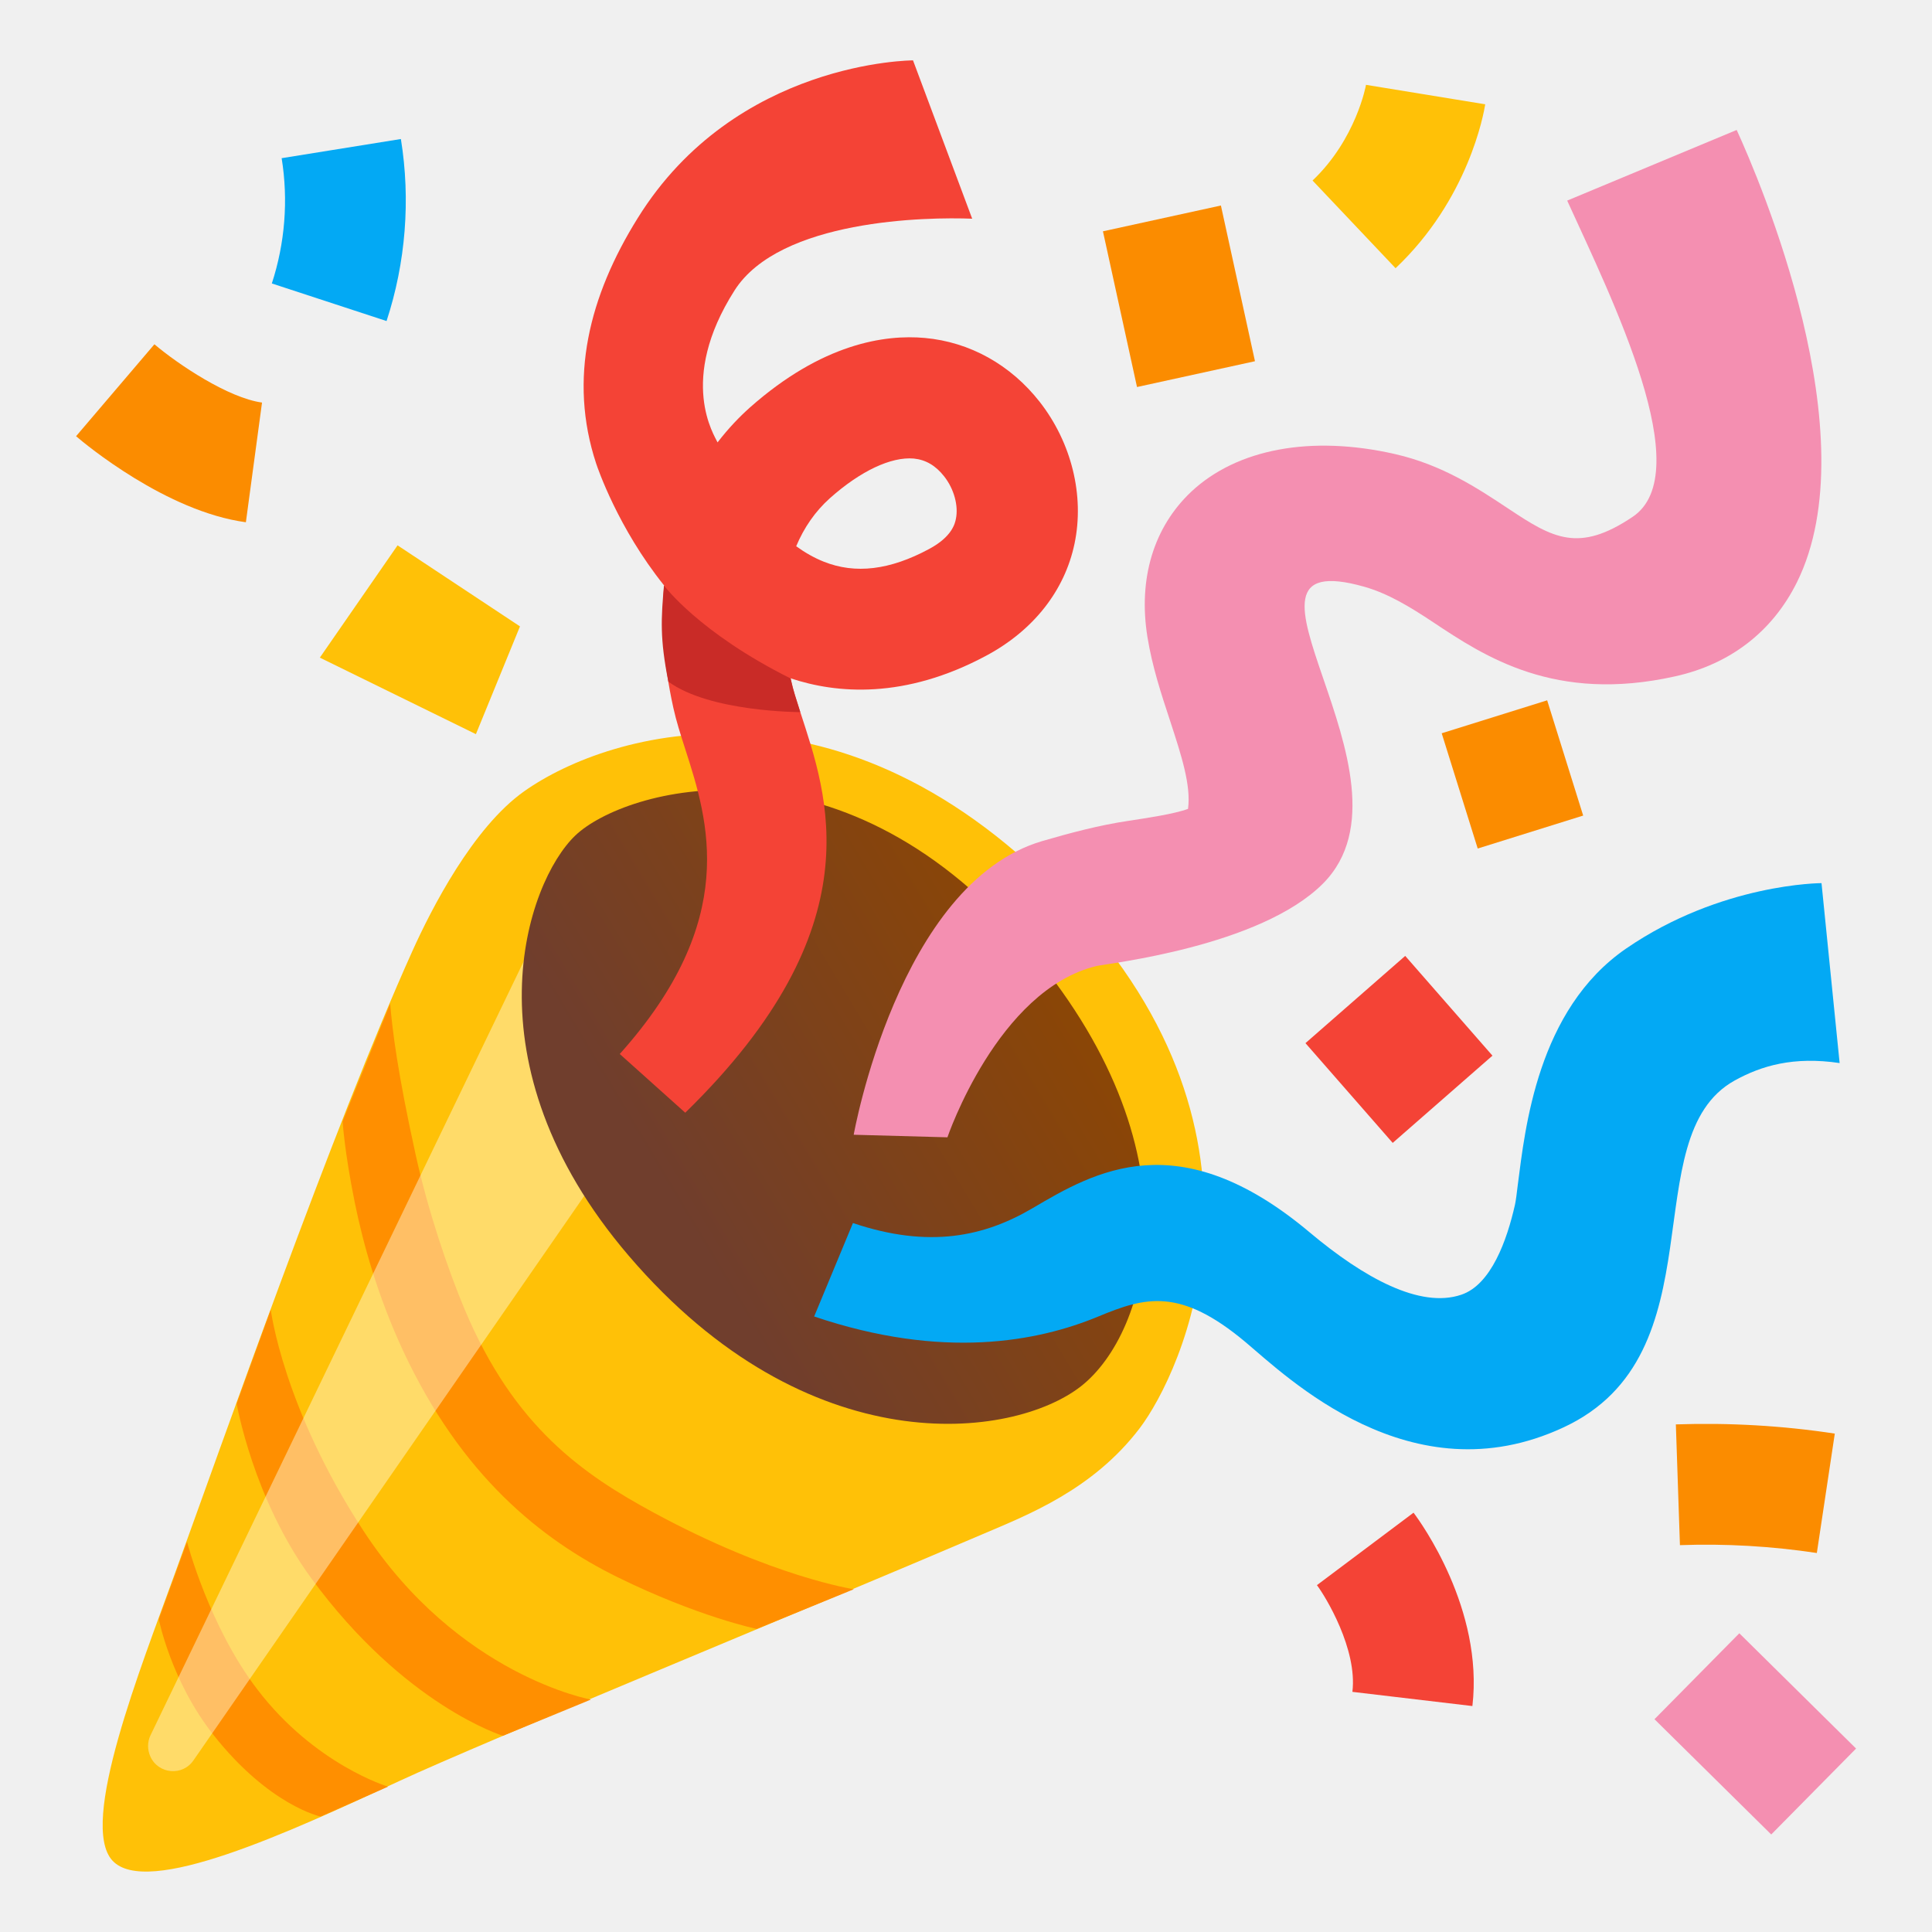
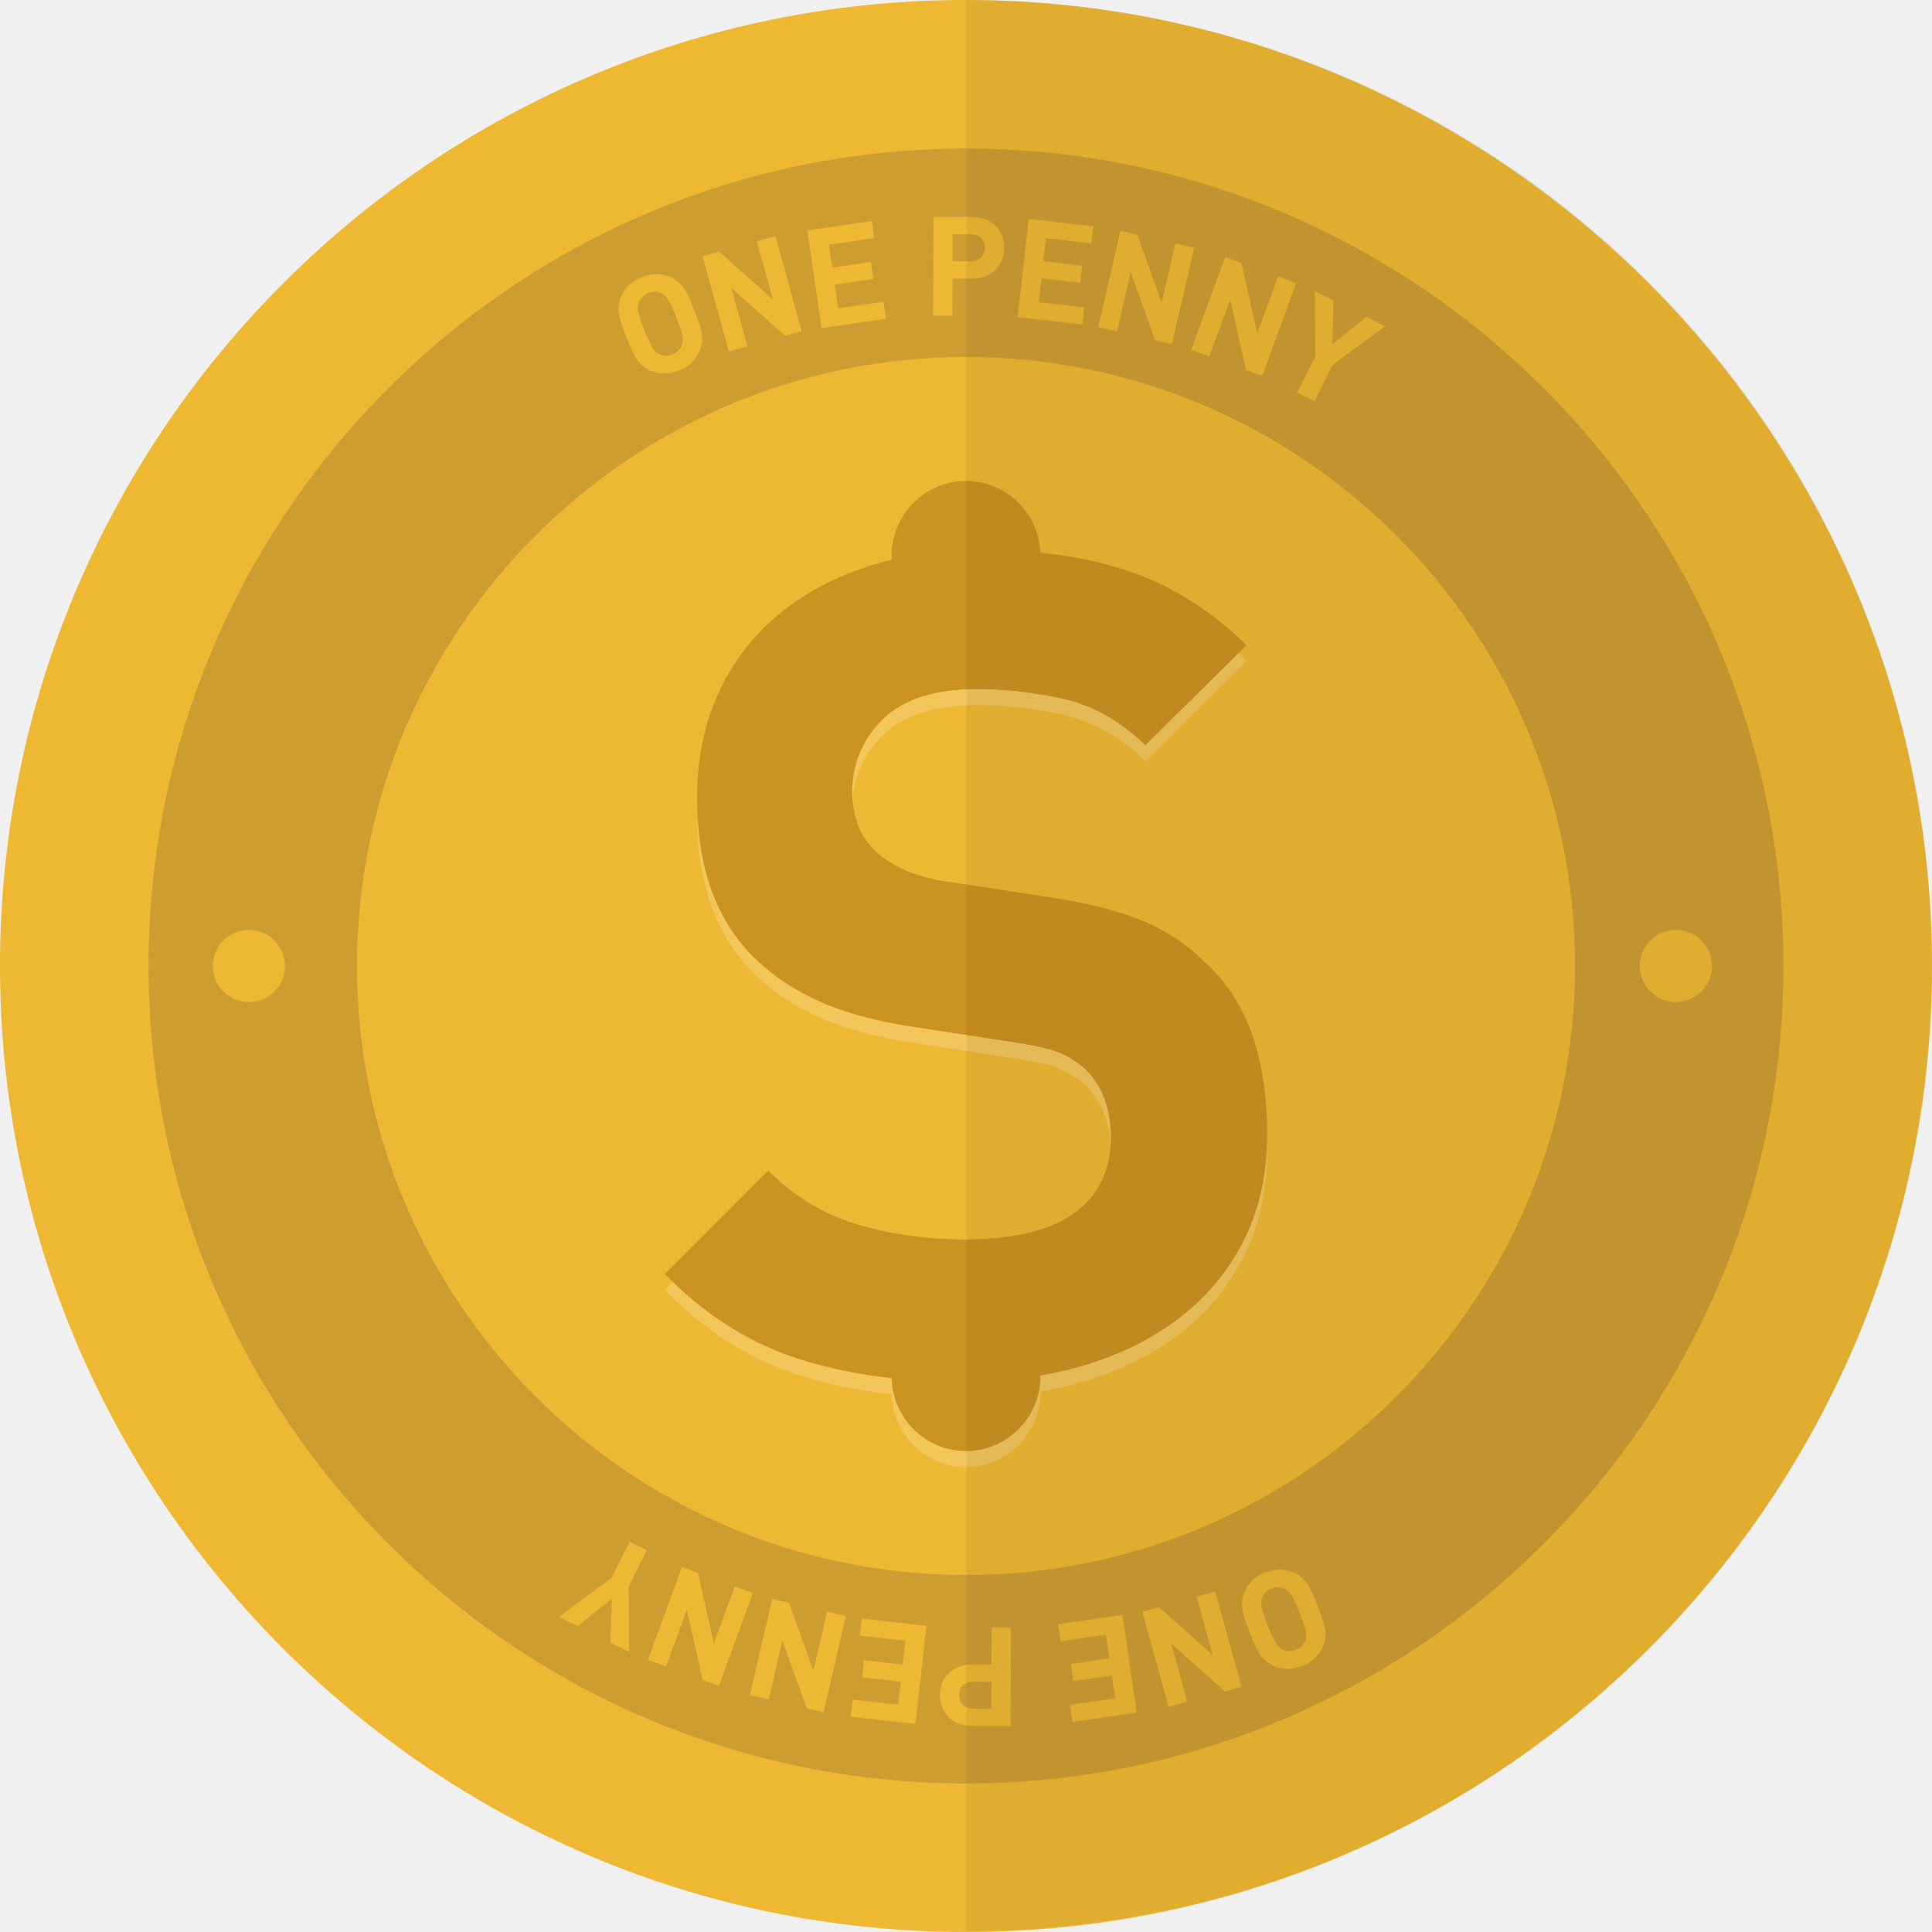
- <svg xmlns="http://www.w3.org/2000/svg" enable-background="new 0 0 128 128" viewBox="0 0 128 128">
-   <linearGradient id="a" gradientUnits="userSpaceOnUse" x1="74.384" x2="44.617" y1="61.839" y2="79.699">
-     <stop offset=".024" stop-color="#8f4700" />
-     <stop offset="1" stop-color="#703e2d" />
-   </linearGradient>
-   <path d="m7.45 123.27c2.27 2.46 11.62-1.83 19-5.27 5.53-2.57 27.66-11.65 38.66-16.36 2.97-1.27 7.29-2.93 10.4-7.02 2.76-3.64 10.08-19.1-4.66-34.76-14.96-15.9-30.37-11.51-36.13-7.43-3.39 2.4-6.15 7.81-7.39 10.56-5.24 11.62-12.71 32.91-15.75 41.28-2.23 6.17-6.38 16.56-4.13 19z" fill="#ffc107" />
-   <g fill="#ff8f00">
-     <path d="m25.85 66.49c.14 1.74.49 4.57 1.69 10.02.82 3.74 2.16 7.66 3.25 10.25 3.27 7.79 7.86 10.93 12.51 13.45 7.9 4.28 13.27 5.08 13.27 5.08l-6.44 2.63s-3.9-.81-9.22-3.43c-5.07-2.5-10.35-6.73-14.21-15.01-1.67-3.59-2.64-7.07-3.2-9.83-.69-3.42-.8-5.36-.8-5.36z" />
-     <path d="m17.94 86.77s.8 6.49 6.16 14.68c6.28 9.58 15.05 11.15 15.05 11.15l-5.83 2.4s-6.51-1.99-12.7-10.44c-3.86-5.27-4.94-11.57-4.94-11.57z" />
-     <path d="m12.39 102.15s1.46 5.6 4.66 9.78c3.81 4.99 8.66 6.44 8.66 6.44l-4.47 1.98s-3.39-.71-7.1-5.41c-2.82-3.57-3.62-7.67-3.62-7.67z" />
+ <svg xmlns="http://www.w3.org/2000/svg" height="800px" width="800px" version="1.1" id="_x35_" viewBox="0 0 512 512" xml:space="preserve">
+   <g>
+     <g>
+       <path style="fill:#EFB832;" d="M256,512C114.841,512,0,397.159,0,256S114.841,0,256,0s256,114.841,256,256S397.159,512,256,512z" />
+       <g style="opacity:0.2;">
+         <g>
+           <path style="fill:#FFFFFF;" d="M331.858,278.511c-2.639-7.713-6.907-14.208-12.786-19.487      c-4.679-4.679-10.266-8.329-16.762-10.969c-6.496-2.639-14.723-4.679-24.68-6.102l-1.92-0.291l-23.978-3.668      c-4.662-0.6-8.57-1.628-11.723-3.051c-1.32-0.583-2.554-1.234-3.719-1.936c-1.611-0.977-3.051-2.057-4.353-3.24      c-2.245-2.228-3.805-4.662-4.73-7.301c-0.908-2.639-1.371-5.382-1.371-8.227c0-7.524,2.691-13.968,8.073-19.35      c0.737-0.737,1.525-1.423,2.382-2.04c5.348-4.028,12.94-6.033,22.761-6.033c5.33,0,10.883,0.48,16.659,1.457      c1.936,0.326,3.891,0.703,5.879,1.131c7.918,1.731,15.237,5.844,21.938,12.34l26.806-26.514      c-9.341-9.135-19.59-15.631-30.765-19.487c-7.164-2.468-15.133-4.165-23.875-5.039c-4.884-0.514-10.026-0.754-15.425-0.754      c-8.638,0-16.642,0.874-23.978,2.639c-2.657,0.634-5.227,1.371-7.713,2.245c-9.341,3.24-17.259,7.764-23.755,13.54      c-6.496,5.793-11.484,12.7-14.928,20.721c-3.462,8.021-5.176,16.917-5.176,26.669c0,18.476,5.176,32.702,15.528,42.642      c4.885,4.679,10.66,8.484,17.362,11.432c5.296,2.314,11.5,4.165,18.681,5.519c1.937,0.377,3.925,0.72,5.999,1.028l25.897,3.959      c2.913,0.428,5.416,0.891,7.524,1.371c1.868,0.446,3.428,0.891,4.662,1.371c2.639,1.011,5.073,2.537,7.318,4.559      c4.456,4.473,6.701,10.472,6.701,17.979c0,8.741-3.256,15.442-9.752,20.104c-2.502,1.817-5.484,3.274-8.929,4.37      c-5.484,1.765-12.151,2.639-20.018,2.639c-6.684,0-13.163-0.6-19.402-1.8c-3.034-0.583-5.999-1.303-8.929-2.159      c-8.929-2.639-16.848-7.404-23.755-14.311l-27.423,27.405c10.558,10.78,22.281,18.236,35.187,22.401      c7.678,2.485,15.991,4.216,24.938,5.21c6.067,0.686,12.443,1.029,19.093,1.029c7.061,0,13.831-0.566,20.31-1.714      c3.942-0.686,7.781-1.594,11.517-2.708c9.855-2.931,18.373-7.198,25.589-12.786c7.216-5.587,12.854-12.443,16.917-20.567      c4.062-8.124,6.085-17.465,6.085-28.022C335.817,294.964,334.497,286.24,331.858,278.511z" />
+         </g>
+         <path style="fill:#FFFFFF;" d="M275.71,151.407v36.866c-5.776-0.977-11.329-1.457-16.659-1.457     c-9.821,0-17.413,2.005-22.761,6.033v-41.442c0-10.849,8.878-19.71,19.71-19.71c5.416,0,10.352,2.211,13.917,5.793     c3.428,3.411,5.605,8.073,5.776,13.214C275.71,150.944,275.71,151.167,275.71,151.407z" />
+         <path style="fill:#FFFFFF;" d="M275.71,241.662v40.054c-2.108-0.48-4.61-0.943-7.524-1.371l-25.897-3.959     c-2.074-0.309-4.062-0.651-5.999-1.028v-42.351c1.165,0.703,2.399,1.354,3.719,1.936c3.154,1.423,7.061,2.451,11.723,3.051     L275.71,241.662z" />
+         <path style="fill:#FFFFFF;" d="M255.692,332.739c7.867,0,14.534-0.874,20.018-2.639v38.974c0,10.832-8.861,19.71-19.71,19.71     c-10.695,0-19.487-8.655-19.693-19.299c-0.017-0.137-0.017-0.274-0.017-0.411v-38.135     C242.529,332.139,249.007,332.739,255.692,332.739z" />
+       </g>
+       <g style="opacity:0.5;">
+         <path style="fill:#AE8132;" d="M256.001,472.633c-119.452,0-216.633-97.181-216.633-216.633s97.18-216.633,216.633-216.633     c119.452,0,216.633,97.18,216.633,216.633S375.453,472.633,256.001,472.633z M256.001,94.604     c-88.994,0-161.396,72.402-161.396,161.396s72.402,161.396,161.396,161.396c88.994,0,161.396-72.402,161.396-161.396     S344.994,94.604,256.001,94.604z" />
+       </g>
+       <g>
+         <path style="fill:#EFB832;" d="M184,82.265c0.458,1.164,0.856,2.222,1.187,3.17c0.334,0.946,0.576,1.846,0.725,2.697     c0.15,0.847,0.19,1.669,0.117,2.461c-0.069,0.789-0.291,1.617-0.664,2.474c-0.497,1.144-1.183,2.144-2.057,3.002     c-0.874,0.854-2.02,1.563-3.434,2.118c-1.411,0.555-2.736,0.819-3.972,0.791c-1.236-0.028-2.425-0.287-3.572-0.786     c-0.855-0.376-1.579-0.827-2.17-1.359c-0.593-0.529-1.119-1.161-1.572-1.89c-0.461-0.729-0.888-1.553-1.29-2.473     c-0.405-0.924-0.833-1.965-1.291-3.129c-0.456-1.162-0.851-2.217-1.183-3.166c-0.336-0.95-0.582-1.846-0.745-2.692     c-0.16-0.841-0.208-1.661-0.134-2.453c0.069-0.791,0.293-1.617,0.664-2.474c0.499-1.144,1.189-2.146,2.077-3.009     c0.885-0.861,2.034-1.568,3.45-2.123c1.414-0.558,2.733-0.819,3.957-0.786c1.221,0.031,2.408,0.295,3.552,0.791     c0.857,0.373,1.581,0.829,2.172,1.359c0.591,0.532,1.118,1.161,1.59,1.884c0.469,0.724,0.905,1.548,1.307,2.466     C183.114,80.06,183.547,81.104,184,82.265z M179.247,84.134c-0.458-1.162-0.86-2.116-1.204-2.861     c-0.347-0.745-0.665-1.35-0.954-1.817c-0.289-0.467-0.566-0.825-0.836-1.07c-0.27-0.253-0.567-0.459-0.893-0.619     c-0.495-0.255-1.047-0.396-1.653-0.437c-0.608-0.039-1.241,0.074-1.902,0.336c-0.66,0.257-1.205,0.611-1.622,1.05     c-0.419,0.444-0.736,0.926-0.947,1.457c-0.128,0.343-0.208,0.697-0.233,1.062c-0.028,0.365,0.011,0.817,0.117,1.356     c0.108,0.538,0.294,1.195,0.559,1.973c0.268,0.778,0.629,1.749,1.088,2.912c0.456,1.162,0.851,2.119,1.187,2.867     c0.334,0.753,0.645,1.354,0.929,1.81s0.559,0.807,0.826,1.055c0.272,0.252,0.569,0.454,0.898,0.618     c0.514,0.241,1.08,0.39,1.694,0.438c0.611,0.05,1.246-0.056,1.91-0.318c0.659-0.26,1.198-0.613,1.612-1.068     c0.412-0.453,0.715-0.941,0.904-1.461c0.13-0.341,0.208-0.695,0.236-1.06c0.026-0.367-0.009-0.813-0.112-1.34     c-0.101-0.525-0.279-1.177-0.534-1.961C180.059,86.273,179.704,85.297,179.247,84.134z" />
+         <path style="fill:#EFB832;" d="M208.075,89.001l-14.273-12.715l4.284,15.481l-4.922,1.363l-6.984-25.224l4.395-1.215     l14.263,12.682l-4.276-15.446l4.927-1.361l6.981,25.22L208.075,89.001z" />
+         <path style="fill:#EFB832;" d="M217.723,86.957l-3.763-25.9l17.059-2.478l0.655,4.511l-12.002,1.744l0.88,6.072l10.224-1.482     l0.652,4.506l-10.219,1.486l0.915,6.295l12.004-1.744l0.657,4.508L217.723,86.957z" />
+         <path style="fill:#EFB832;" d="M266.141,65.704c-0.005,1.105-0.205,2.15-0.602,3.141c-0.396,0.993-0.962,1.859-1.7,2.604     c-0.738,0.744-1.649,1.33-2.728,1.753c-1.081,0.428-2.293,0.637-3.638,0.632l-5.039-0.022l-0.038,9.852l-5.108-0.018     l0.101-26.174l10.144,0.04c1.348,0.005,2.562,0.224,3.64,0.657c1.076,0.431,1.979,1.026,2.712,1.774     c0.731,0.752,1.293,1.624,1.68,2.617C265.954,63.557,266.144,64.599,266.141,65.704z M261.031,65.686     c0.006-1.078-0.329-1.95-1-2.613c-0.671-0.665-1.596-1.002-2.771-1.003l-4.78-0.02l-0.026,7.165l4.78,0.02     c1.173,0.004,2.101-0.316,2.776-0.962C260.685,67.627,261.027,66.764,261.031,65.686z" />
+         <path style="fill:#EFB832;" d="M269.683,84.046l2.934-26.005l17.129,1.93l-0.51,4.529l-12.054-1.357l-0.686,6.1l10.263,1.155     l-0.512,4.531l-10.264-1.158l-0.712,6.319l12.054,1.357l-0.51,4.531L269.683,84.046z" />
+         <path style="fill:#EFB832;" d="M306.119,90.148l-6.472-17.989l-3.624,15.652l-4.979-1.154l5.906-25.498l4.439,1.029l6.484,17.953     l3.615-15.613l4.979,1.154l-5.904,25.496L306.119,90.148z" />
+         <path style="fill:#EFB832;" d="M330.211,98.029l-4.201-18.647l-5.531,15.08l-4.798-1.762l9.015-24.567l4.277,1.571l4.212,18.615     l5.521-15.048l4.796,1.762l-9.015,24.572L330.211,98.029z" />
+         <path style="fill:#EFB832;" d="M353.133,96.742l-4.795,9.6l-4.539-2.264l4.795-9.604l-0.141-17.323l4.964,2.478l-0.337,11.622     l9.022-7.288l4.964,2.478L353.133,96.742z" />
+       </g>
+       <g>
+         <path style="fill:#EFB832;" d="M331.201,432.648c-0.458-1.165-0.856-2.222-1.187-3.17c-0.334-0.946-0.576-1.846-0.725-2.697     c-0.149-0.846-0.19-1.669-0.117-2.46c0.069-0.789,0.291-1.617,0.664-2.475c0.497-1.144,1.183-2.144,2.057-3.002     c0.874-0.854,2.02-1.563,3.434-2.118c1.412-0.555,2.736-0.819,3.972-0.791c1.237,0.028,2.425,0.287,3.572,0.786     c0.855,0.376,1.579,0.827,2.17,1.359c0.593,0.529,1.118,1.161,1.572,1.89c0.461,0.729,0.888,1.553,1.29,2.473     c0.405,0.924,0.832,1.965,1.291,3.129c0.456,1.162,0.851,2.217,1.183,3.165c0.336,0.95,0.582,1.846,0.745,2.692     c0.16,0.841,0.208,1.661,0.134,2.453c-0.069,0.792-0.293,1.617-0.664,2.474c-0.499,1.144-1.189,2.146-2.077,3.01     c-0.885,0.861-2.034,1.568-3.45,2.123c-1.414,0.558-2.733,0.819-3.957,0.786c-1.221-0.031-2.408-0.294-3.552-0.792     c-0.857-0.373-1.582-0.829-2.172-1.359c-0.591-0.532-1.119-1.161-1.59-1.884c-0.469-0.724-0.905-1.548-1.307-2.466     C332.087,434.852,331.655,433.808,331.201,432.648z M335.954,430.778c0.458,1.162,0.86,2.116,1.204,2.861     c0.347,0.745,0.665,1.35,0.954,1.817c0.289,0.467,0.566,0.825,0.836,1.071c0.27,0.253,0.567,0.459,0.893,0.619     c0.495,0.256,1.047,0.396,1.653,0.437c0.608,0.039,1.241-0.073,1.902-0.336c0.659-0.257,1.204-0.611,1.622-1.05     c0.42-0.444,0.736-0.926,0.947-1.457c0.128-0.343,0.208-0.697,0.234-1.062c0.028-0.365-0.011-0.817-0.117-1.355     c-0.108-0.539-0.294-1.195-0.559-1.973c-0.267-0.778-0.629-1.749-1.088-2.912c-0.456-1.162-0.851-2.119-1.187-2.867     c-0.334-0.753-0.645-1.353-0.929-1.81c-0.284-0.456-0.559-0.807-0.826-1.055c-0.272-0.252-0.569-0.454-0.898-0.618     c-0.514-0.241-1.08-0.39-1.694-0.438c-0.611-0.05-1.246,0.056-1.91,0.318c-0.659,0.26-1.198,0.613-1.612,1.068     c-0.412,0.453-0.715,0.941-0.905,1.461c-0.13,0.341-0.208,0.695-0.236,1.06c-0.026,0.367,0.009,0.813,0.112,1.34     c0.101,0.525,0.279,1.177,0.534,1.961C335.143,428.639,335.498,429.616,335.954,430.778z" />
+         <path style="fill:#EFB832;" d="M307.126,425.912l14.273,12.715l-4.284-15.481l4.922-1.363l6.984,25.224l-4.395,1.215     l-14.263-12.682l4.276,15.446l-4.927,1.361l-6.981-25.22L307.126,425.912z" />
+         <path style="fill:#EFB832;" d="M297.479,427.955l3.763,25.9l-17.059,2.478l-0.655-4.511l12.002-1.744l-0.88-6.072l-10.224,1.482     l-0.652-4.506l10.219-1.486l-0.915-6.295l-12.004,1.744l-0.657-4.508L297.479,427.955z" />
+         <path style="fill:#EFB832;" d="M249.06,449.208c0.005-1.105,0.205-2.15,0.602-3.141c0.396-0.993,0.962-1.859,1.7-2.603     c0.738-0.744,1.649-1.33,2.728-1.753c1.081-0.428,2.293-0.637,3.638-0.632l5.038,0.022l0.038-9.852l5.108,0.018l-0.101,26.174     l-10.144-0.04c-1.348-0.005-2.562-0.224-3.64-0.657c-1.076-0.431-1.979-1.026-2.712-1.774c-0.731-0.752-1.293-1.624-1.68-2.617     C249.248,451.355,249.058,450.313,249.06,449.208z M254.171,449.226c-0.006,1.078,0.329,1.95,1,2.613     c0.671,0.665,1.596,1.001,2.771,1.003l4.78,0.02l0.026-7.165l-4.78-0.02c-1.172-0.004-2.101,0.316-2.776,0.962     C254.516,447.285,254.174,448.148,254.171,449.226z" />
+         <path style="fill:#EFB832;" d="M245.519,430.866l-2.934,26.005l-17.129-1.93l0.51-4.529l12.054,1.357l0.686-6.1l-10.264-1.155     l0.512-4.531l10.264,1.158l0.712-6.319l-12.054-1.357l0.51-4.531L245.519,430.866z" />
+         <path style="fill:#EFB832;" d="M209.083,424.764l6.472,17.989l3.624-15.652l4.979,1.154l-5.906,25.498l-4.439-1.029     l-6.484-17.953l-3.615,15.613l-4.979-1.154l5.904-25.496L209.083,424.764z" />
+         <path style="fill:#EFB832;" d="M184.991,416.883l4.2,18.647l5.531-15.08l4.798,1.762l-9.015,24.567l-4.277-1.571l-4.213-18.616     l-5.521,15.048l-4.796-1.762l9.015-24.572L184.991,416.883z" />
+         <path style="fill:#EFB832;" d="M162.068,418.17l4.795-9.6l4.539,2.264l-4.795,9.604l0.141,17.323l-4.964-2.478l0.337-11.622     l-9.022,7.288l-4.964-2.478L162.068,418.17z" />
+       </g>
+       <g>
+         <g>
+           <path style="fill:#CC9322;" d="M331.858,274.27c-2.639-7.713-6.907-14.208-12.786-19.487      c-4.679-4.679-10.266-8.329-16.762-10.969c-6.496-2.639-14.723-4.679-24.68-6.102l-1.92-0.292l-23.978-3.668      c-4.662-0.6-8.57-1.628-11.723-3.051c-1.32-0.583-2.554-1.234-3.719-1.936c-1.611-0.977-3.051-2.057-4.353-3.24      c-2.245-2.228-3.805-4.662-4.73-7.301c-0.908-2.639-1.371-5.382-1.371-8.227c0-7.524,2.691-13.968,8.073-19.35      c0.737-0.737,1.525-1.423,2.382-2.04c5.348-4.028,12.94-6.033,22.761-6.033c5.33,0,10.883,0.48,16.659,1.457      c1.936,0.326,3.891,0.703,5.879,1.131c7.918,1.731,15.237,5.844,21.938,12.34l26.806-26.514      c-9.341-9.135-19.59-15.631-30.765-19.487c-7.164-2.468-15.133-4.165-23.875-5.039c-4.884-0.514-10.026-0.754-15.425-0.754      c-8.638,0-16.642,0.874-23.978,2.64c-2.657,0.634-5.227,1.371-7.713,2.245c-9.341,3.239-17.259,7.764-23.755,13.54      c-6.496,5.793-11.484,12.7-14.928,20.721c-3.462,8.021-5.176,16.917-5.176,26.669c0,18.476,5.176,32.701,15.528,42.642      c4.885,4.679,10.66,8.484,17.362,11.432c5.296,2.314,11.5,4.165,18.681,5.519c1.937,0.377,3.925,0.72,5.999,1.028l25.897,3.959      c2.913,0.428,5.416,0.891,7.524,1.371c1.868,0.446,3.428,0.891,4.662,1.371c2.639,1.011,5.073,2.537,7.318,4.559      c4.456,4.474,6.701,10.472,6.701,17.979c0,8.741-3.256,15.442-9.752,20.104c-2.502,1.817-5.484,3.274-8.929,4.37      c-5.484,1.765-12.151,2.639-20.018,2.639c-6.684,0-13.163-0.6-19.402-1.8c-3.034-0.583-5.999-1.303-8.929-2.16      c-8.929-2.639-16.848-7.404-23.755-14.311l-27.423,27.405c10.558,10.78,22.281,18.236,35.187,22.401      c7.678,2.485,15.991,4.216,24.938,5.21c6.067,0.686,12.443,1.029,19.093,1.029c7.061,0,13.831-0.566,20.31-1.714      c3.942-0.686,7.781-1.594,11.517-2.708c9.855-2.931,18.373-7.198,25.589-12.786c7.216-5.587,12.854-12.443,16.917-20.567      c4.062-8.124,6.085-17.465,6.085-28.022C335.817,290.724,334.497,282,331.858,274.27z" />
+         </g>
+         <path style="fill:#CC9322;" d="M275.71,147.167v36.866c-5.776-0.977-11.329-1.457-16.659-1.457     c-9.821,0-17.413,2.005-22.761,6.033v-41.442c0-10.849,8.878-19.71,19.71-19.71c5.416,0,10.352,2.211,13.917,5.793     c3.428,3.411,5.605,8.072,5.776,13.214C275.71,146.704,275.71,146.927,275.71,147.167z" />
+         <path style="fill:#CC9322;" d="M275.71,237.421v40.054c-2.108-0.48-4.61-0.943-7.524-1.371l-25.897-3.959     c-2.074-0.309-4.062-0.651-5.999-1.028v-42.351c1.165,0.703,2.399,1.354,3.719,1.936c3.154,1.423,7.061,2.451,11.723,3.051     L275.71,237.421z" />
+         <path style="fill:#CC9322;" d="M255.692,328.498c7.867,0,14.534-0.874,20.018-2.639v38.974c0,10.832-8.861,19.71-19.71,19.71     c-10.695,0-19.487-8.655-19.693-19.299c-0.017-0.137-0.017-0.274-0.017-0.411v-38.134     C242.529,327.898,249.007,328.498,255.692,328.498z" />
+       </g>
+       <g>
+         <circle style="fill:#EFB832;" cx="65.963" cy="256" r="9.56" />
+         <circle style="fill:#EFB832;" cx="444.121" cy="256" r="9.56" />
+       </g>
+     </g>
+     <path style="opacity:0.06;fill:#040000;" d="M256.12,511.759c65.556,0,131.113-24.952,181.02-74.859   c99.814-99.814,99.814-262.225,0-362.038C387.232,24.953,321.676,0,256.12,0L256.12,511.759z" />
  </g>
-   <path d="m9.96 116.37c-.2-.45-.2-.96.01-1.4l25.47-52.82 4.19 15.75-26.8 38.71c-.72 1.08-2.34.94-2.87-.24z" fill="#fffde7" opacity=".44" />
-   <path d="m41.65 83.19c11.9 13.92 25.45 12.18 29.96 8.66 4.52-3.53 8.09-15.66-3.76-29.35-12.42-14.34-26.48-10.25-29.73-7.15s-7.39 15.07 3.53 27.84z" fill="url(#a)" />
-   <path d="m82.52 88.92c-4.34-3.64-6.65-2.99-9.75-1.7-4 1.66-10.29 2.89-18.83 0l2.57-6.19c5.07 1.71 8.74.88 11.91-.99 4.08-2.4 9.66-5.69 18.34 1.6 3.62 3.04 7.33 5.06 10.05 4.14 1.98-.66 3.03-3.61 3.56-5.96.05-.21.13-.81.19-1.34.48-3.67 1.28-11.59 7.18-15.64 6.31-4.33 12.94-4.33 12.94-4.33l1.2 11.92c-3.05-.45-5.17.17-6.96 1.16-6.74 3.75-.87 18.15-11.36 22.99-10.09 4.69-18.34-3.4-21.04-5.66z" fill="#03a9f4" />
-   <path d="m45.4 73.72-4.34-3.89c7.97-8.9 5.87-15.44 4.34-20.2-.31-.96-.6-1.87-.79-2.74-.68-3.08-.82-5.76-.61-8.1-3.06-3.81-4.41-7.8-4.5-8.07-1.86-5.63-.46-11.12 2.75-16.27 6.49-10.45 18.24-10.45 18.24-10.45l3.92 10.49c-2.98-.12-12.75.03-15.75 4.76-3.79 5.96-1.3 9.64-1.12 10.06.73-.95 1.47-1.71 2.13-2.3 4.79-4.25 8.95-4.86 11.6-4.62 2.98.27 5.68 1.77 7.61 4.23 2.11 2.7 2.98 6.21 2.31 9.4-.65 3.11-2.72 5.74-5.83 7.41-5.43 2.92-9.95 2.52-12.98 1.51.02.07.03.15.05.22.11.5.33 1.2.59 2.01 1.77 5.48 5.06 14.18-7.62 26.55zm7.35-37.53c.58.42 1.19.77 1.82 1.02 2.1.84 4.39.56 6.99-.84 1.53-.82 1.71-1.7 1.77-1.99.18-.87-.12-1.98-.77-2.81-.57-.73-1.23-1.11-2.02-1.19-1.5-.13-3.53.82-5.56 2.63-.97.87-1.71 1.94-2.23 3.18z" fill="#f44336" />
-   <path d="m62.77 75.35-6.21-.17s2.95-16.66 12.5-19.46c1.79-.52 3.75-1.05 5.72-1.34 1.17-.18 3.02-.45 3.93-.79.21-1.57-.45-3.57-1.19-5.84-.58-1.76-1.18-3.57-1.5-5.55-.62-3.86.41-7.27 2.9-9.62 3.04-2.85 7.95-3.76 13.49-2.5 3.16.72 5.49 2.27 7.54 3.63 2.93 1.95 4.64 2.94 8.22.53 4.33-2.92-1.33-14.35-4.34-20.95l11.23-4.68c1.51 3.3 8.8 20.28 3.99 29.97-1.62 3.26-4.41 5.42-8.07 6.23-7.96 1.78-12.62-1.32-16.02-3.58-1.61-1.07-3.02-1.91-4.55-2.35-10.63-3.03 4.21 12.61-2.74 19.64-4.17 4.21-14.36 5.32-15.02 5.48-6.56 1.58-9.88 11.35-9.88 11.35z" fill="#f48fb1" />
-   <path d="m43.99 38.79c-.19 2.2-.28 3.51.29 6.37 2.75 2.02 8.74 2.02 8.74 2.02-.26-.81-.49-1.51-.59-2.01-.02-.07-.03-.15-.05-.22-6.09-3.04-8.39-6.16-8.39-6.16z" fill="#c92b27" />
-   <path d="m31.53 48.64-10.34-5.07 5.15-7.44 8.11 5.37z" fill="#ffc107" />
-   <path d="m16.29 34.6c-5.28-.71-10.66-5.19-11.25-5.7l5.19-6.09c1.57 1.33 4.9 3.56 7.13 3.86z" fill="#fb8c00" />
-   <path d="m25.61 21.27-7.6-2.49c.87-2.66 1.1-5.53.65-8.3l7.9-1.27c.65 4.02.32 8.19-.95 12.06z" fill="#03a9f4" />
-   <path d="m74.11 14.35h8v10.56h-8z" fill="#fb8c00" transform="matrix(.9769 -.2137 .2137 .9769 -2.3917 17.1437)" />
-   <path d="m92.46 17.77-5.5-5.81c2.88-2.73 3.54-6.3 3.54-6.34l7.9 1.29c-.1.63-1.11 6.29-5.94 10.86z" fill="#ffc107" />
-   <path d="m96.54 47.3h7.32v8h-7.32z" fill="#fb8c00" transform="matrix(.9545 -.2983 .2983 .9545 -10.7408 32.2313)" />
-   <path d="m97.55 113.03-7.95-.94c.34-2.83-1.77-6.3-2.35-7.07l6.4-4.8c.48.63 4.65 6.4 3.9 12.81z" fill="#f44336" />
-   <path d="m120.37 102.89c-2.99-.45-6.05-.63-9.07-.52l-.27-8c3.51-.12 7.06.08 10.53.61z" fill="#fb8c00" />
-   <path d="m112.29 109.43h8v10.87h-8z" fill="#f48fb1" transform="matrix(.7026 -.7116 .7116 .7026 -47.1516 116.922)" />
-   <path d="m88.29 65.14h8.78v8.78h-8.78z" fill="#f44336" transform="matrix(.6583 .7527 -.7527 .6583 84.0086 -46.0064)" />
</svg>
